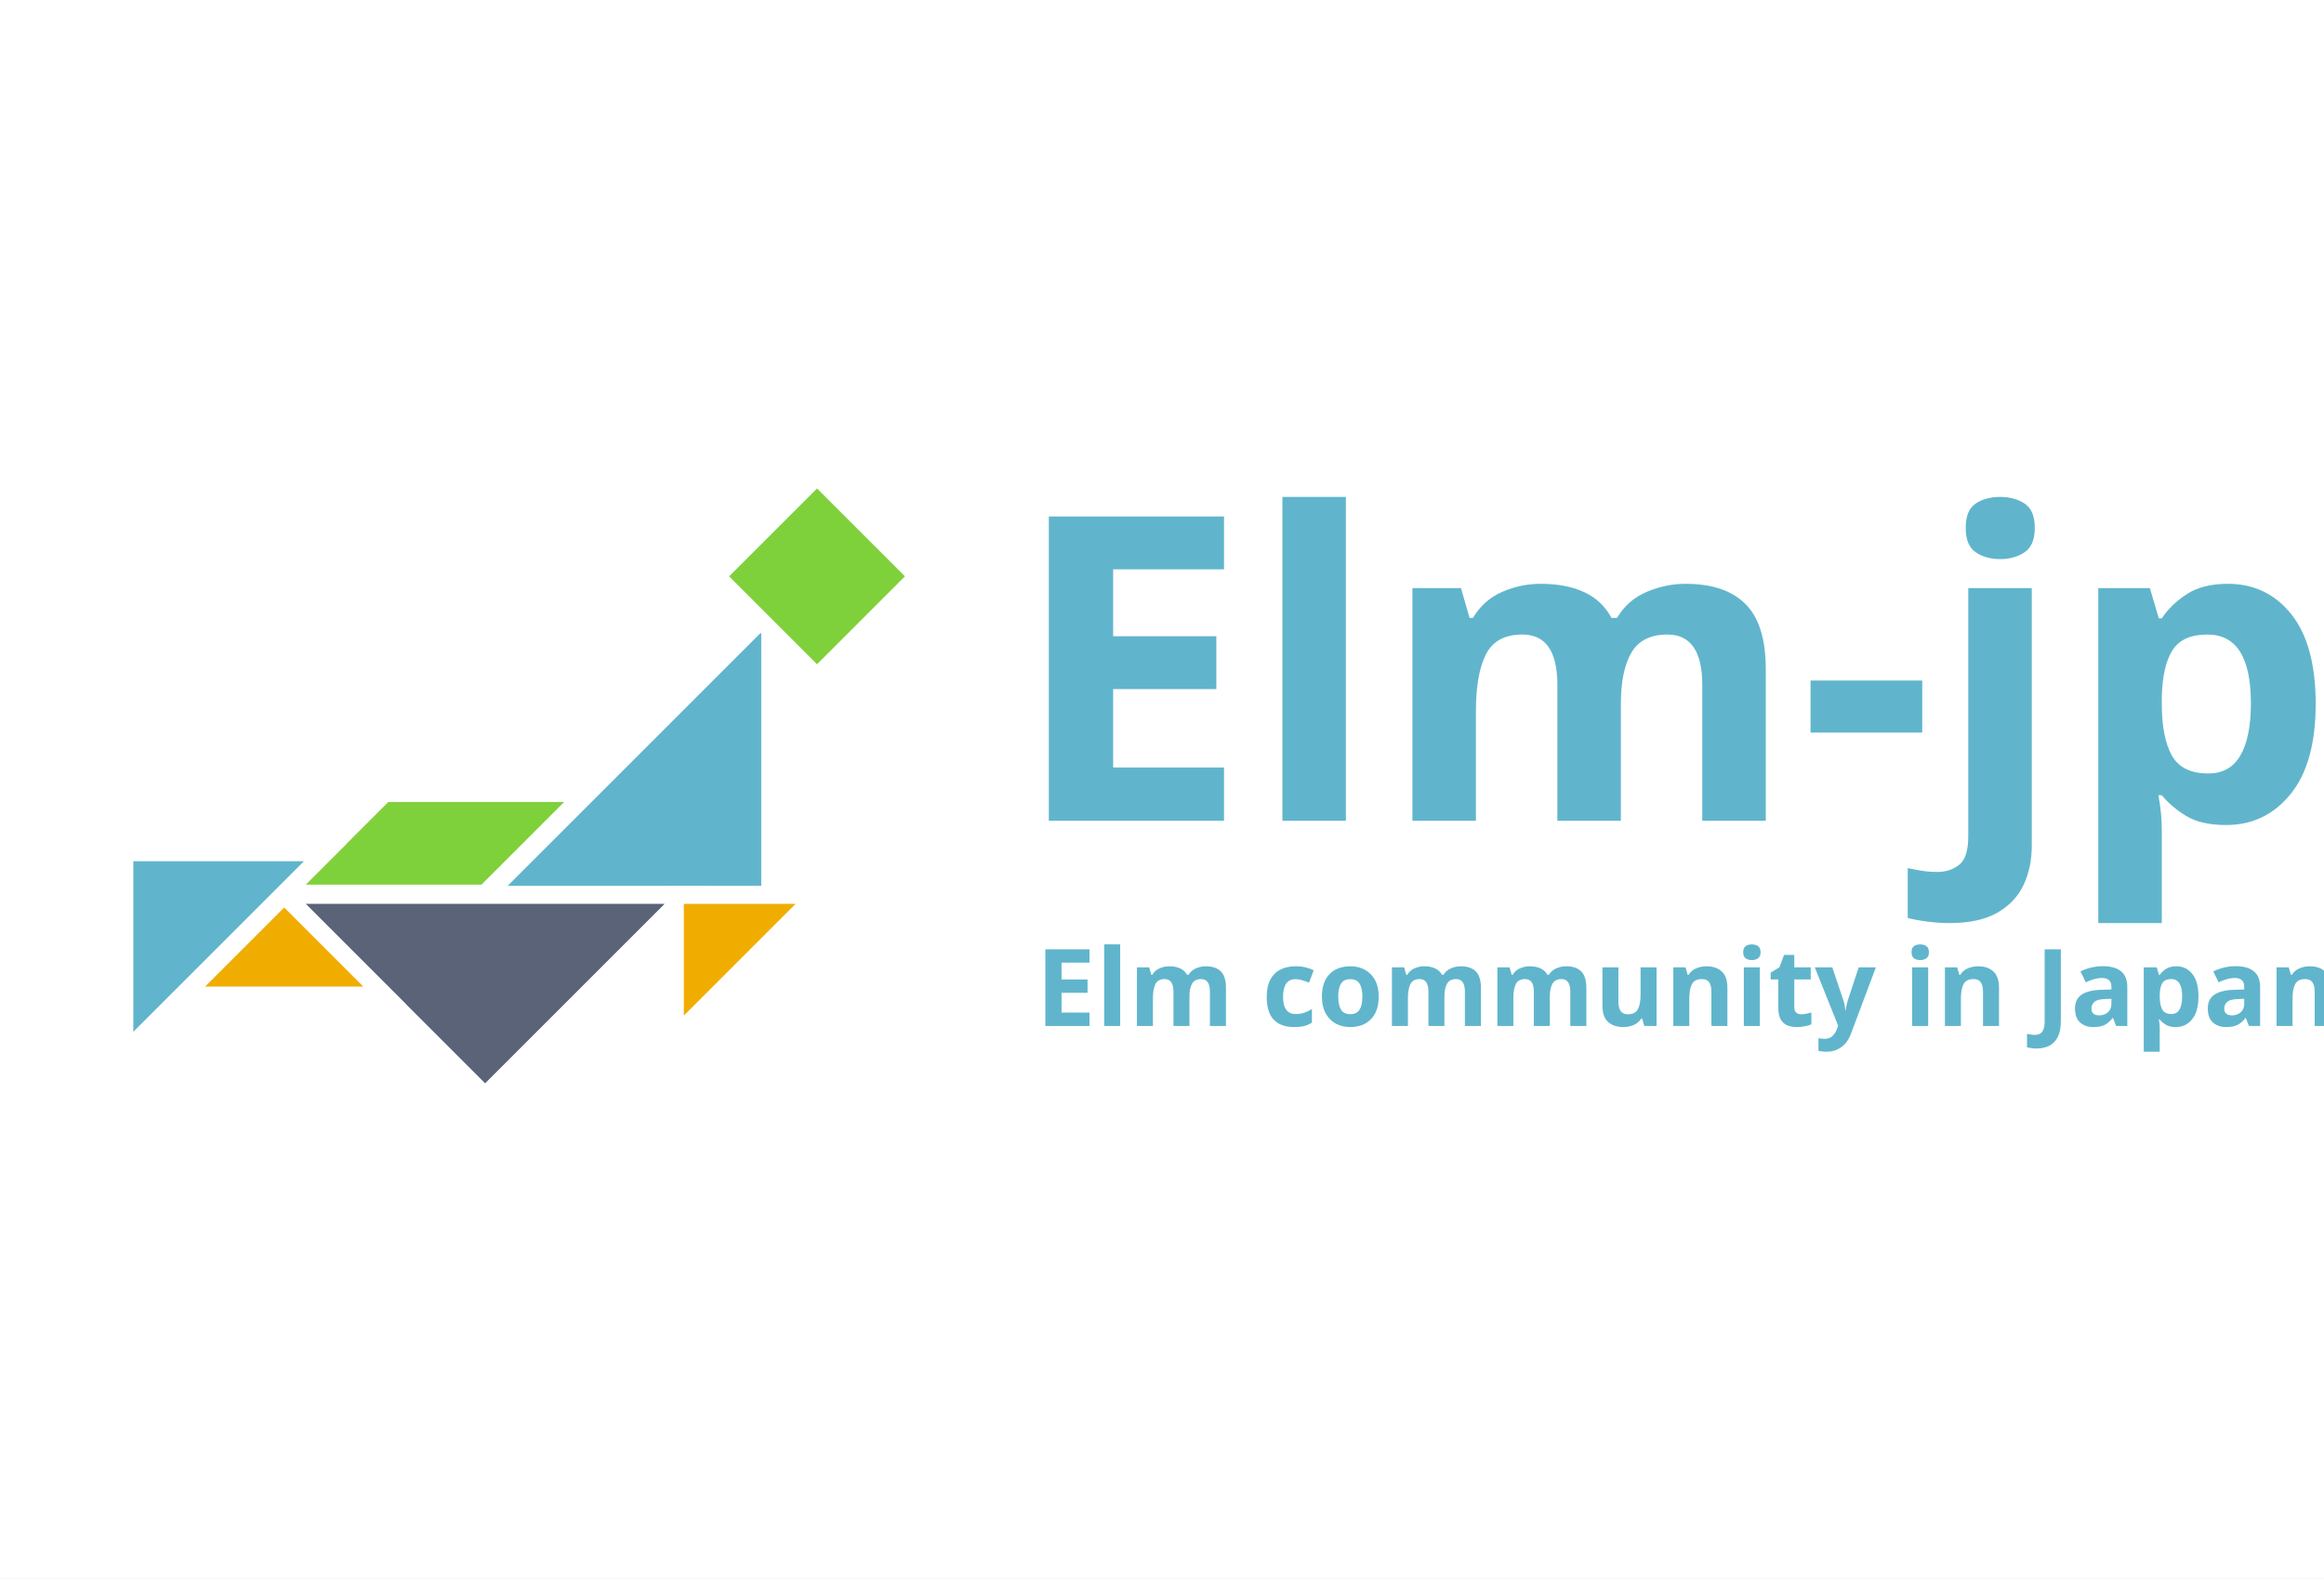
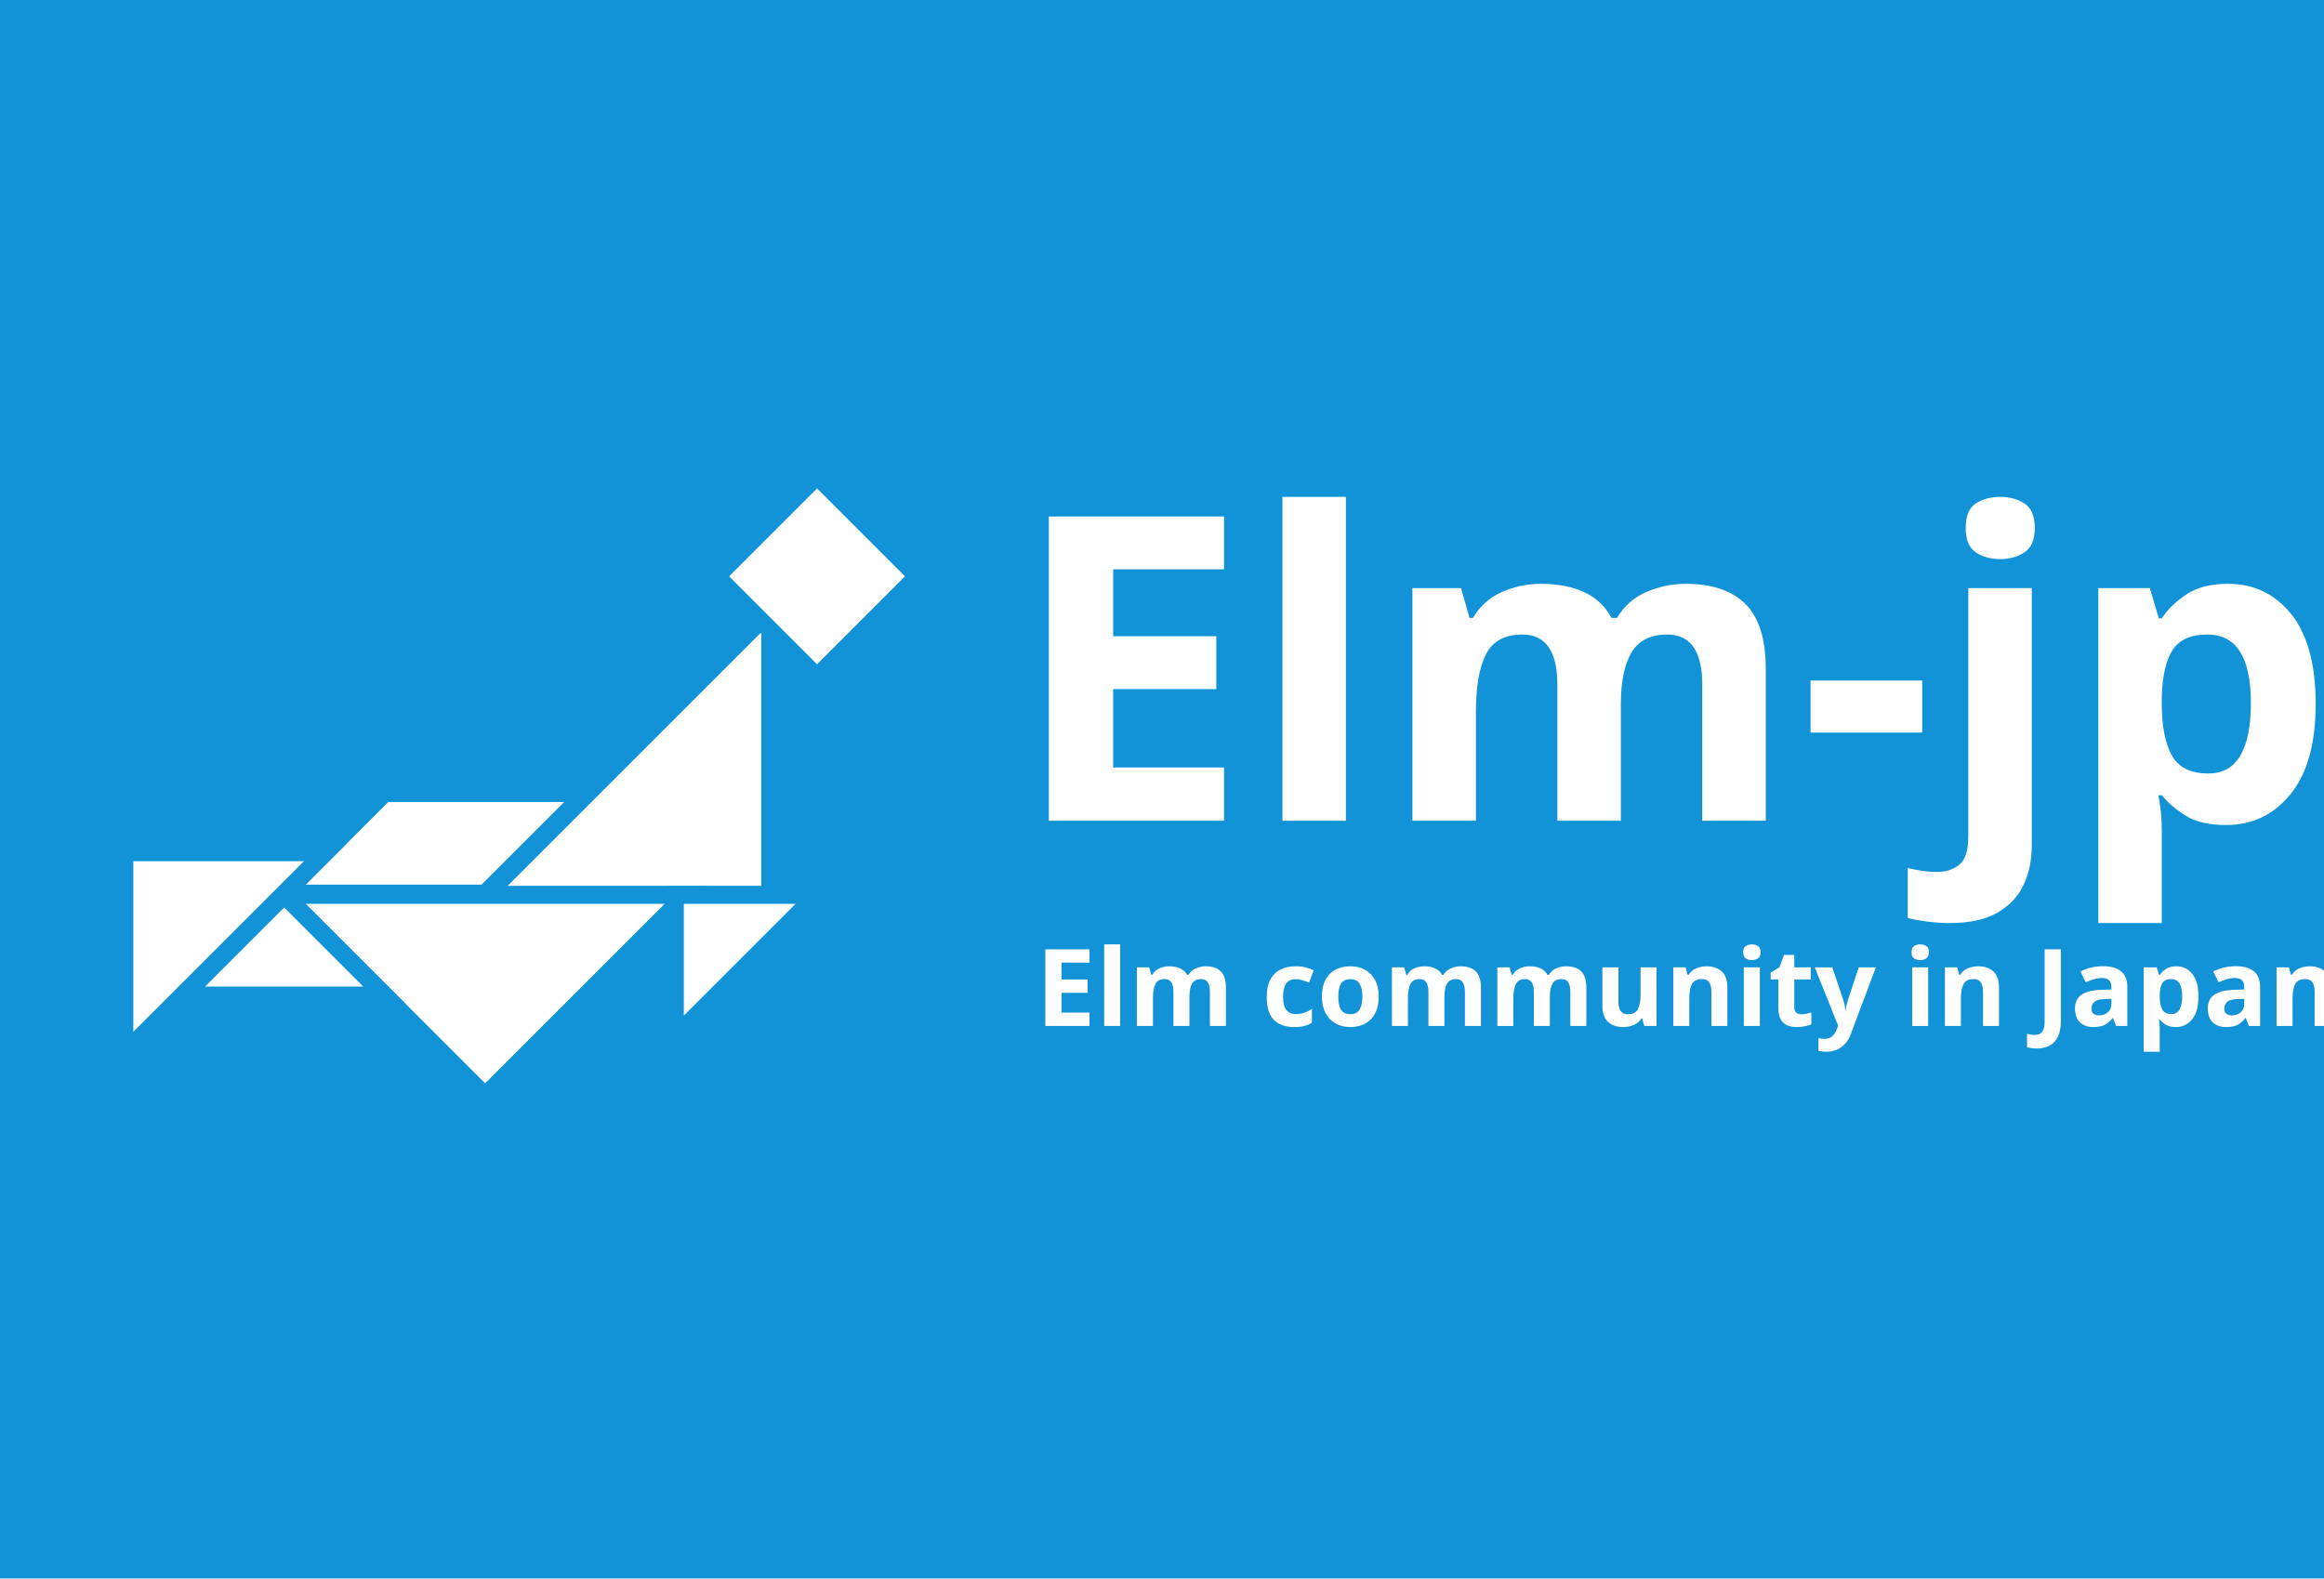
<svg xmlns="http://www.w3.org/2000/svg" version="1.1" width="736" height="500" viewBox="0 0 736 500">
-   <rect fill="#FFF" x="0" y="0" width="736" height="500" />
-   <g stroke-width="12.5" stroke="#FFF" transform="scale(0.45) translate(80 330)">
-     <polygon fill="#60B5CC" points="200,0 200,200 0,200" transform="translate(262 100)" />
-     <polygon fill="#5A6378" points="0,0 200,200 0,200" transform="translate(120 300) rotate(-45)" />
-     <polygon fill="#7FD13B" points="0,0 100,0 200,100 100,100" transform="translate(120 299) rotate(-45)" />
-     <polygon fill="#F0AD00" points="0,0 100,0 0,100" transform="translate(120 300) rotate(45)" />
-     <polygon fill="#60B5CC" points="0,0 200,0 100,100" transform="translate(149 270) rotate(135)" />
-     <rect fill="#7FD13B" x="0" y="0" width="100" height="100" transform="translate(495 5) rotate(45)" />
-     <polygon fill="#F0AD00" points="0,0, 100,0 0,100" transform="translate(395 300)" />
+   <rect fill="#1293D8" x="0" y="0" width="736" height="500" />
+   <g stroke-width="12.5" fill="#FFF" stroke="#1293D8" transform="scale(0.45) translate(80 330)">
+     <polygon points="200,0 200,200 0,200" transform="translate(262 100)" />
+     <polygon points="0,0 200,200 0,200" transform="translate(120 300) rotate(-45)" />
+     <polygon points="0,0 100,0 200,100 100,100" transform="translate(120 299) rotate(-45)" />
+     <polygon points="0,0 100,0 0,100" transform="translate(120 300) rotate(45)" />
+     <polygon points="0,0 200,0 100,100" transform="translate(149 270) rotate(135)" />
+     <rect x="0" y="0" width="100" height="100" transform="translate(495 5) rotate(45)" />
+     <polygon points="0,0, 100,0 0,100" transform="translate(395 300)" />
  </g>
-   <g font-size="34" font-family="source sans pro" font-weight="600" fill="#60B5CC">
+   <g font-size="34" font-family="'Source Sans Pro', sans-serif" font-weight="600" fill="#FFF">
    <text x="320" y="260" font-size="135">Elm-jp</text>
    <text x="328" y="325">Elm community in Japan</text>
  </g>
</svg>
